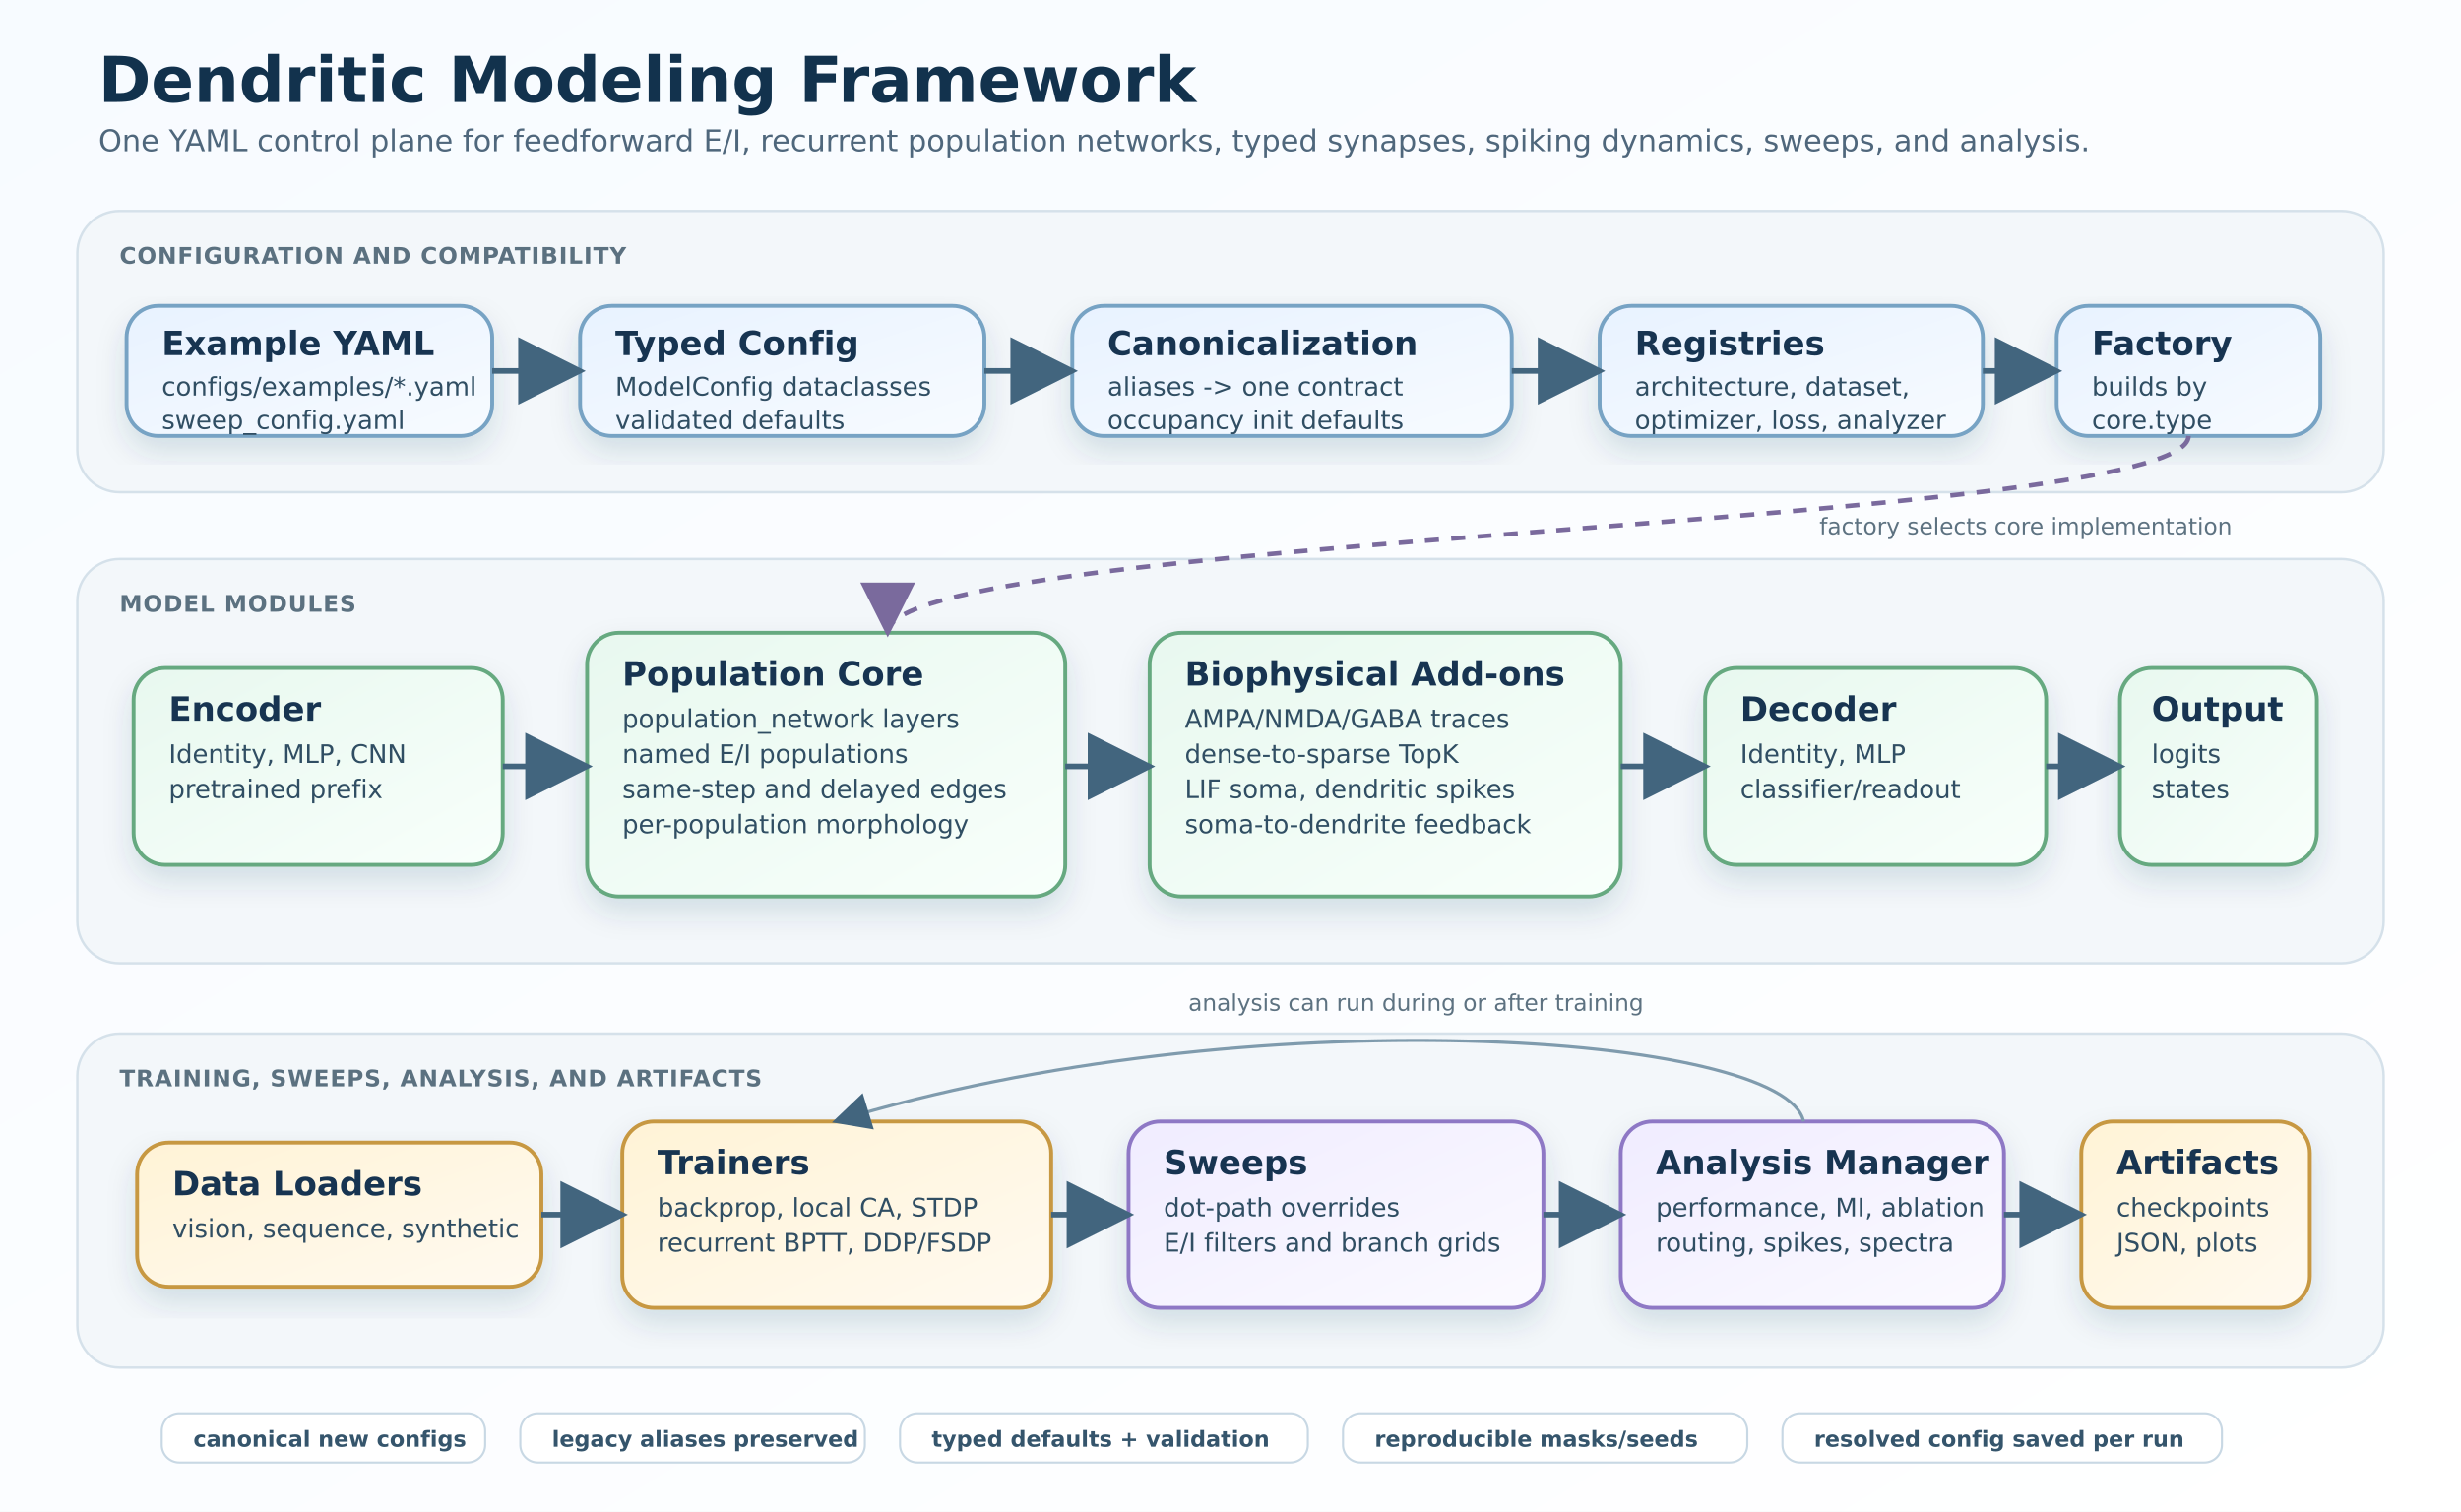
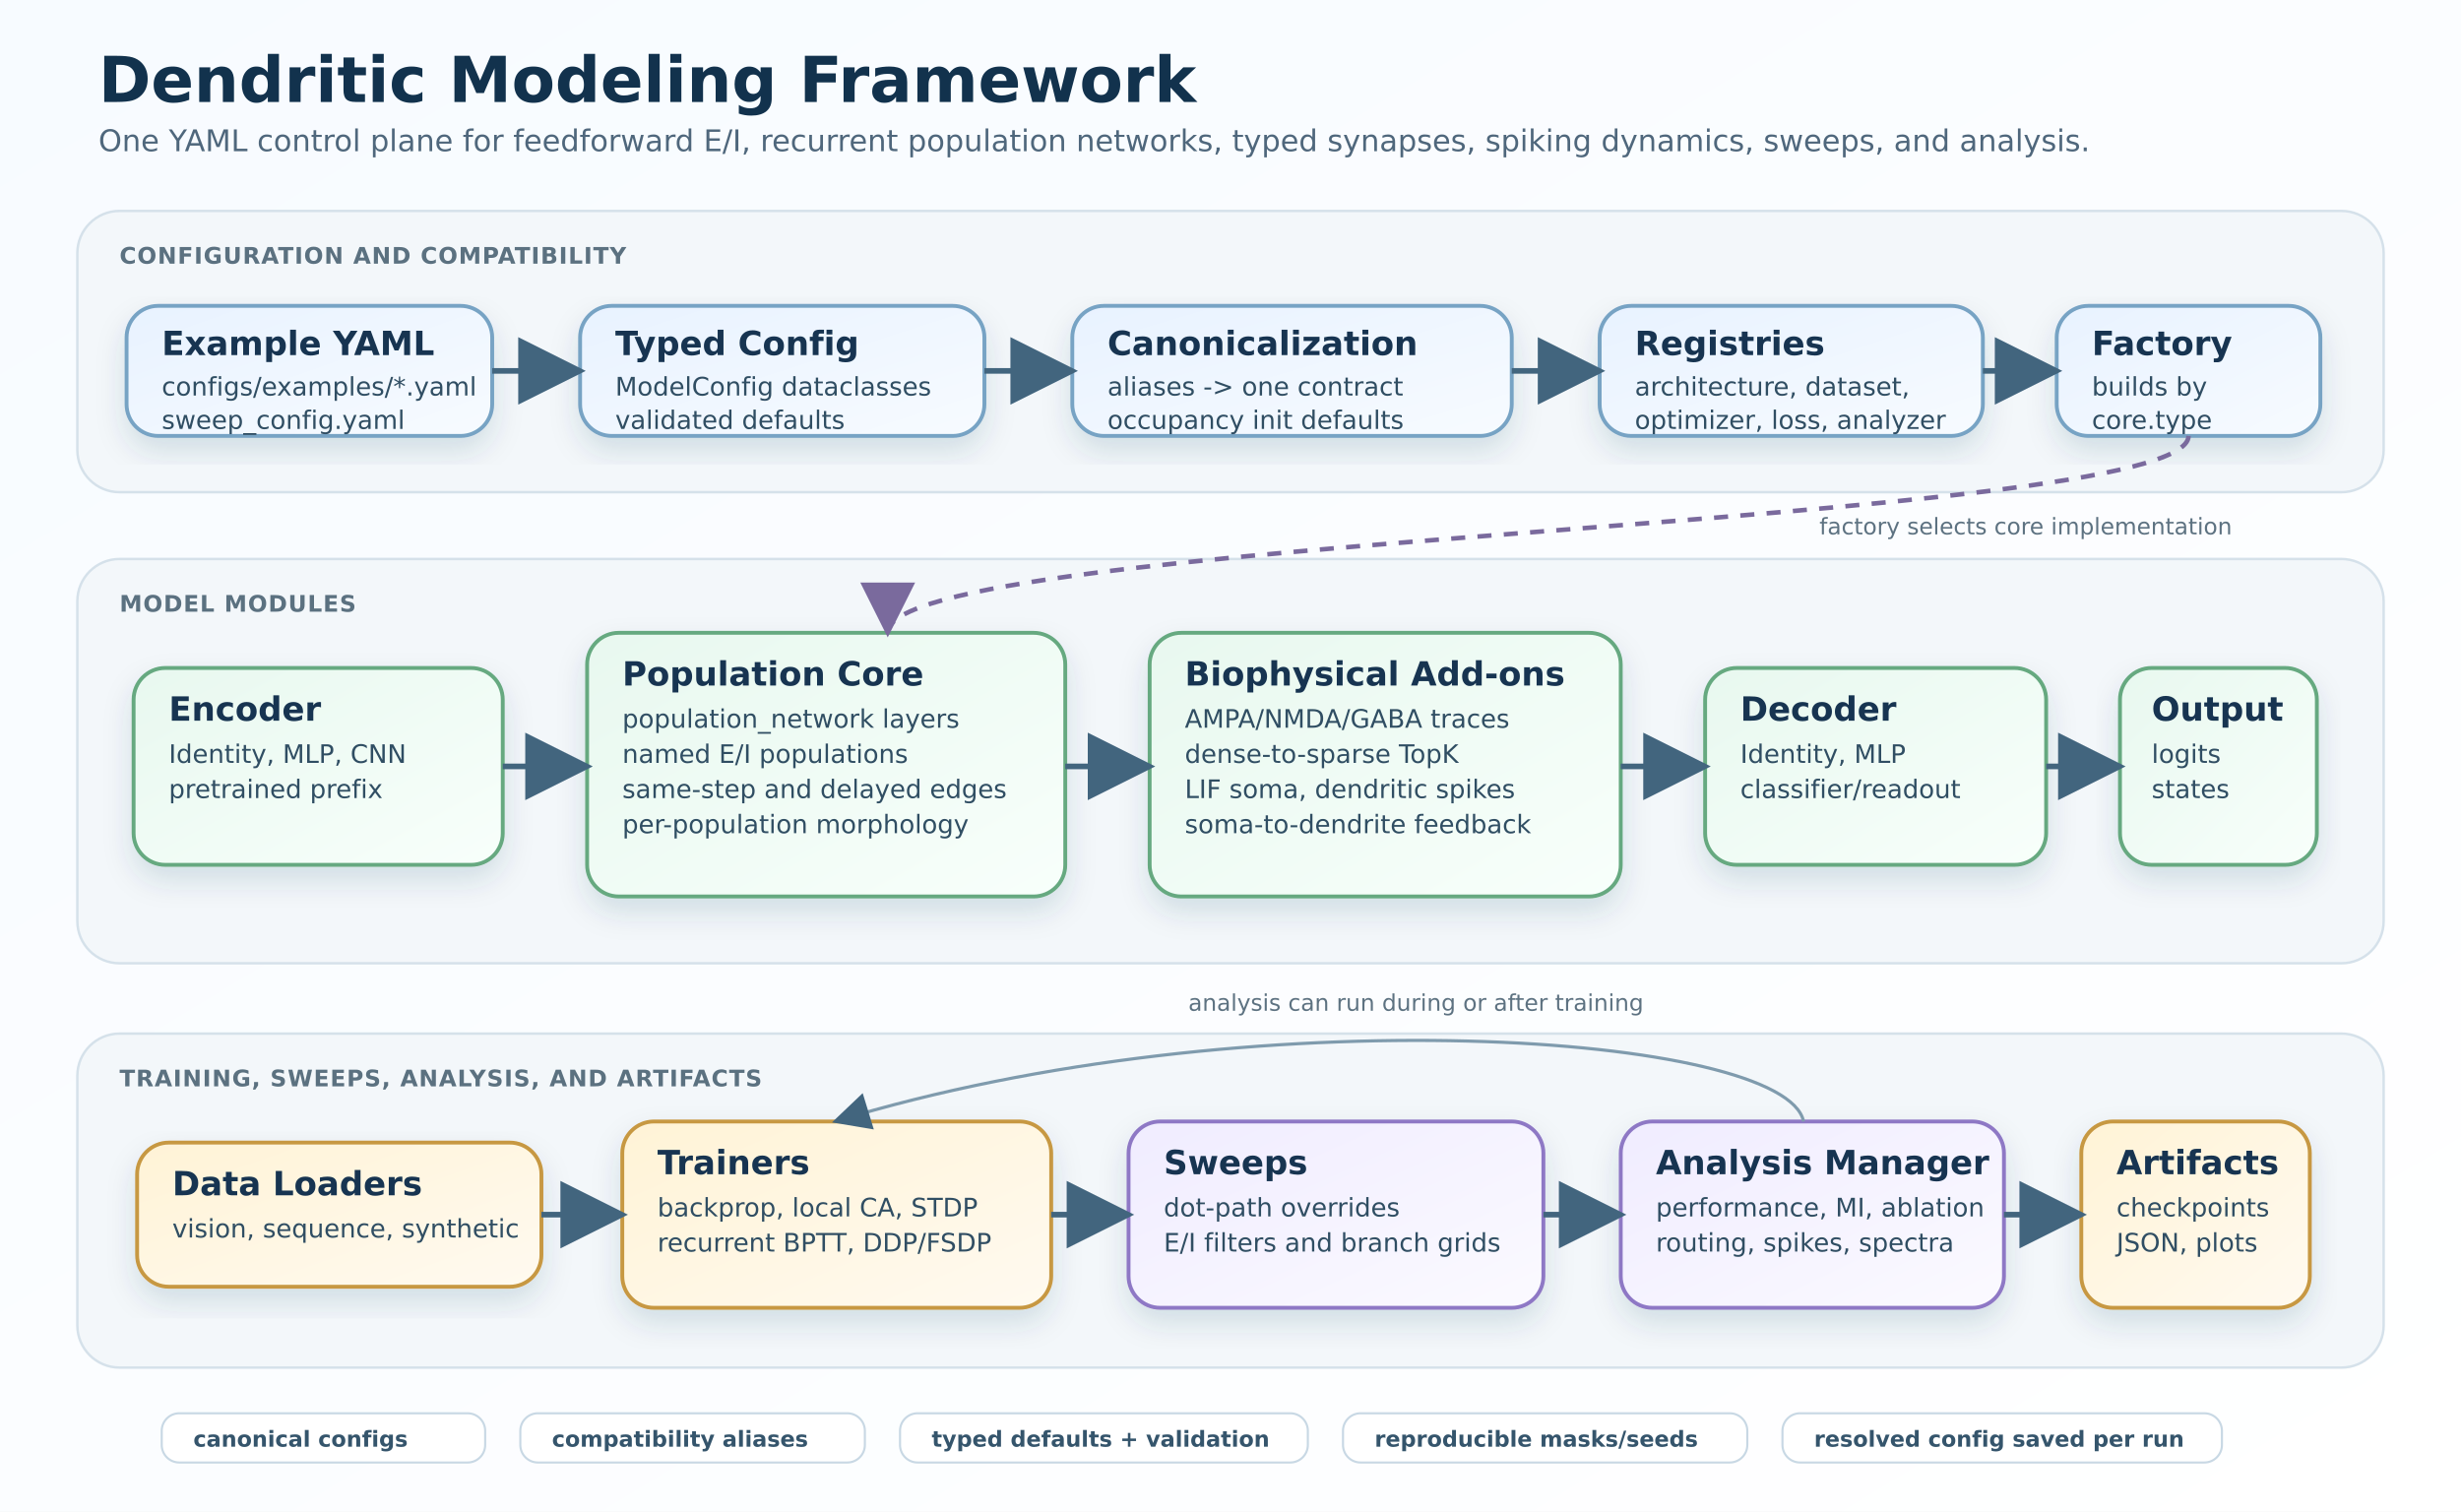
<svg xmlns="http://www.w3.org/2000/svg" width="1400" height="860" viewBox="0 0 1400 860" role="img" aria-labelledby="title desc">
  <defs>
    <linearGradient id="bg" x1="0" y1="0" x2="1" y2="1">
      <stop offset="0%" stop-color="#f7fbff" />
      <stop offset="100%" stop-color="#ffffff" />
    </linearGradient>
    <linearGradient id="blue" x1="0" y1="0" x2="1" y2="1">
      <stop offset="0%" stop-color="#e8f2ff" />
      <stop offset="100%" stop-color="#f7fbff" />
    </linearGradient>
    <linearGradient id="green" x1="0" y1="0" x2="1" y2="1">
      <stop offset="0%" stop-color="#e8f8ef" />
      <stop offset="100%" stop-color="#f8fffb" />
    </linearGradient>
    <linearGradient id="amber" x1="0" y1="0" x2="1" y2="1">
      <stop offset="0%" stop-color="#fff3d6" />
      <stop offset="100%" stop-color="#fffaf0" />
    </linearGradient>
    <linearGradient id="violet" x1="0" y1="0" x2="1" y2="1">
      <stop offset="0%" stop-color="#f0ecff" />
      <stop offset="100%" stop-color="#fbfaff" />
    </linearGradient>
    <filter id="shadow" x="-12%" y="-18%" width="124%" height="140%">
      <feDropShadow dx="0" dy="8" stdDeviation="8" flood-color="#17405f" flood-opacity="0.14" />
    </filter>
    <marker id="arrow" markerWidth="14" markerHeight="12" refX="11" refY="6" orient="auto">
      <path d="M0,0 L12,6 L0,12 z" fill="#42657e" />
    </marker>
    <marker id="arrowSoft" markerWidth="14" markerHeight="12" refX="11" refY="6" orient="auto">
      <path d="M0,0 L12,6 L0,12 z" fill="#7a6a9d" />
    </marker>
    <style>
      .title { font: 700 36px "DejaVu Sans", Arial, sans-serif; fill: #12324d; }
      .subtitle { font: 400 17px "DejaVu Sans", Arial, sans-serif; fill: #4f677c; }
      .lane { fill: #f3f7fa; stroke: #d5e1ea; stroke-width: 1.4; rx: 24; }
      .stage { filter: url(#shadow); stroke-width: 2.2; rx: 18; }
      .stageTitle { font: 700 19px "DejaVu Sans", Arial, sans-serif; fill: #173451; }
      .body { font: 400 14.5px "DejaVu Sans", Arial, sans-serif; fill: #304e63; }
      .small { font: 400 13px "DejaVu Sans", Arial, sans-serif; fill: #5d7281; }
      .tag { fill: #ffffff; stroke: #c8d8e4; stroke-width: 1.2; rx: 10; }
      .tagText { font: 600 12.5px "DejaVu Sans", Arial, sans-serif; fill: #35556c; }
      .arrow { stroke: #42657e; stroke-width: 3.2; fill: none; marker-end: url(#arrow); }
      .softArrow { stroke: #7a6a9d; stroke-width: 2.6; stroke-dasharray: 8 7; fill: none; marker-end: url(#arrowSoft); }
      .thin { stroke: #7f9bad; stroke-width: 1.8; fill: none; marker-end: url(#arrow); }
      .label { font: 700 13px "DejaVu Sans", Arial, sans-serif; fill: #5b7180; letter-spacing: .04em; }
    </style>
  </defs>
  <rect width="1400" height="860" fill="url(#bg)" />
  <text class="title" x="56" y="58">Dendritic Modeling Framework</text>
  <text class="subtitle" x="56" y="86">One YAML control plane for feedforward E/I, recurrent population networks, typed synapses, spiking dynamics, sweeps, and analysis.</text>
  <rect class="lane" x="44" y="120" width="1312" height="160" />
  <text class="label" x="68" y="150">CONFIGURATION AND COMPATIBILITY</text>
  <rect class="stage" x="72" y="174" width="208" height="74" fill="url(#blue)" stroke="#77a3c4" />
  <text class="stageTitle" x="92" y="202">Example YAML</text>
  <text class="body" x="92" y="225">configs/examples/*.yaml</text>
  <text class="body" x="92" y="244">sweep_config.yaml</text>
  <rect class="stage" x="330" y="174" width="230" height="74" fill="url(#blue)" stroke="#77a3c4" />
  <text class="stageTitle" x="350" y="202">Typed Config</text>
  <text class="body" x="350" y="225">ModelConfig dataclasses</text>
  <text class="body" x="350" y="244">validated defaults</text>
  <rect class="stage" x="610" y="174" width="250" height="74" fill="url(#blue)" stroke="#77a3c4" />
  <text class="stageTitle" x="630" y="202">Canonicalization</text>
  <text class="body" x="630" y="225">aliases -&gt; one contract</text>
  <text class="body" x="630" y="244">occupancy init defaults</text>
  <rect class="stage" x="910" y="174" width="218" height="74" fill="url(#blue)" stroke="#77a3c4" />
  <text class="stageTitle" x="930" y="202">Registries</text>
  <text class="body" x="930" y="225">architecture, dataset,</text>
  <text class="body" x="930" y="244">optimizer, loss, analyzer</text>
  <rect class="stage" x="1170" y="174" width="150" height="74" fill="url(#blue)" stroke="#77a3c4" />
  <text class="stageTitle" x="1190" y="202">Factory</text>
  <text class="body" x="1190" y="225">builds by</text>
  <text class="body" x="1190" y="244">core.type</text>
  <path class="arrow" d="M280,211 L330,211" />
  <path class="arrow" d="M560,211 L610,211" />
  <path class="arrow" d="M860,211 L910,211" />
  <path class="arrow" d="M1128,211 L1170,211" />
  <rect class="lane" x="44" y="318" width="1312" height="230" />
  <text class="label" x="68" y="348">MODEL MODULES</text>
  <rect class="stage" x="76" y="380" width="210" height="112" fill="url(#green)" stroke="#66a980" />
  <text class="stageTitle" x="96" y="410">Encoder</text>
  <text class="body" x="96" y="434">Identity, MLP, CNN</text>
  <text class="body" x="96" y="454">pretrained prefix</text>
  <rect class="stage" x="334" y="360" width="272" height="150" fill="url(#green)" stroke="#66a980" />
  <text class="stageTitle" x="354" y="390">Population Core</text>
  <text class="body" x="354" y="414">population_network layers</text>
  <text class="body" x="354" y="434">named E/I populations</text>
  <text class="body" x="354" y="454">same-step and delayed edges</text>
  <text class="body" x="354" y="474">per-population morphology</text>
  <rect class="stage" x="654" y="360" width="268" height="150" fill="url(#green)" stroke="#66a980" />
  <text class="stageTitle" x="674" y="390">Biophysical Add-ons</text>
  <text class="body" x="674" y="414">AMPA/NMDA/GABA traces</text>
  <text class="body" x="674" y="434">dense-to-sparse TopK</text>
  <text class="body" x="674" y="454">LIF soma, dendritic spikes</text>
  <text class="body" x="674" y="474">soma-to-dendrite feedback</text>
  <rect class="stage" x="970" y="380" width="194" height="112" fill="url(#green)" stroke="#66a980" />
  <text class="stageTitle" x="990" y="410">Decoder</text>
  <text class="body" x="990" y="434">Identity, MLP</text>
  <text class="body" x="990" y="454">classifier/readout</text>
  <rect class="stage" x="1206" y="380" width="112" height="112" fill="url(#green)" stroke="#66a980" />
  <text class="stageTitle" x="1224" y="410">Output</text>
  <text class="body" x="1224" y="434">logits</text>
  <text class="body" x="1224" y="454">states</text>
  <path class="arrow" d="M286,436 L334,436" />
  <path class="arrow" d="M606,436 L654,436" />
  <path class="arrow" d="M922,436 L970,436" />
  <path class="arrow" d="M1164,436 L1206,436" />
  <path class="softArrow" d="M1245,248 C1245,300 505,304 505,360" />
  <text class="small" x="1035" y="304">factory selects core implementation</text>
  <rect class="lane" x="44" y="588" width="1312" height="190" />
  <text class="label" x="68" y="618">TRAINING, SWEEPS, ANALYSIS, AND ARTIFACTS</text>
  <rect class="stage" x="78" y="650" width="230" height="82" fill="url(#amber)" stroke="#c79842" />
  <text class="stageTitle" x="98" y="680">Data Loaders</text>
  <text class="body" x="98" y="704">vision, sequence, synthetic</text>
  <rect class="stage" x="354" y="638" width="244" height="106" fill="url(#amber)" stroke="#c79842" />
  <text class="stageTitle" x="374" y="668">Trainers</text>
  <text class="body" x="374" y="692">backprop, local CA, STDP</text>
  <text class="body" x="374" y="712">recurrent BPTT, DDP/FSDP</text>
  <rect class="stage" x="642" y="638" width="236" height="106" fill="url(#violet)" stroke="#8e78c5" />
  <text class="stageTitle" x="662" y="668">Sweeps</text>
  <text class="body" x="662" y="692">dot-path overrides</text>
  <text class="body" x="662" y="712">E/I filters and branch grids</text>
  <rect class="stage" x="922" y="638" width="218" height="106" fill="url(#violet)" stroke="#8e78c5" />
  <text class="stageTitle" x="942" y="668">Analysis Manager</text>
  <text class="body" x="942" y="692">performance, MI, ablation</text>
  <text class="body" x="942" y="712">routing, spikes, spectra</text>
  <rect class="stage" x="1184" y="638" width="130" height="106" fill="url(#amber)" stroke="#c79842" />
  <text class="stageTitle" x="1204" y="668">Artifacts</text>
  <text class="body" x="1204" y="692">checkpoints</text>
  <text class="body" x="1204" y="712">JSON, plots</text>
  <path class="arrow" d="M308,691 L354,691" />
  <path class="arrow" d="M598,691 L642,691" />
  <path class="arrow" d="M878,691 L922,691" />
  <path class="arrow" d="M1140,691 L1184,691" />
  <path class="thin" d="M1026,638 C1016,588 710,566 475,638" />
  <text class="small" x="676" y="575">analysis can run during or after training</text>
  <rect class="tag" x="92" y="804" width="184" height="28" />
-   <text class="tagText" x="110" y="823">canonical new configs</text>
+   <text class="tagText" x="110" y="823">canonical configs</text>
  <rect class="tag" x="296" y="804" width="196" height="28" />
-   <text class="tagText" x="314" y="823">legacy aliases preserved</text>
+   <text class="tagText" x="314" y="823">compatibility aliases</text>
  <rect class="tag" x="512" y="804" width="232" height="28" />
  <text class="tagText" x="530" y="823">typed defaults + validation</text>
  <rect class="tag" x="764" y="804" width="230" height="28" />
  <text class="tagText" x="782" y="823">reproducible masks/seeds</text>
  <rect class="tag" x="1014" y="804" width="250" height="28" />
  <text class="tagText" x="1032" y="823">resolved config saved per run</text>
</svg>
